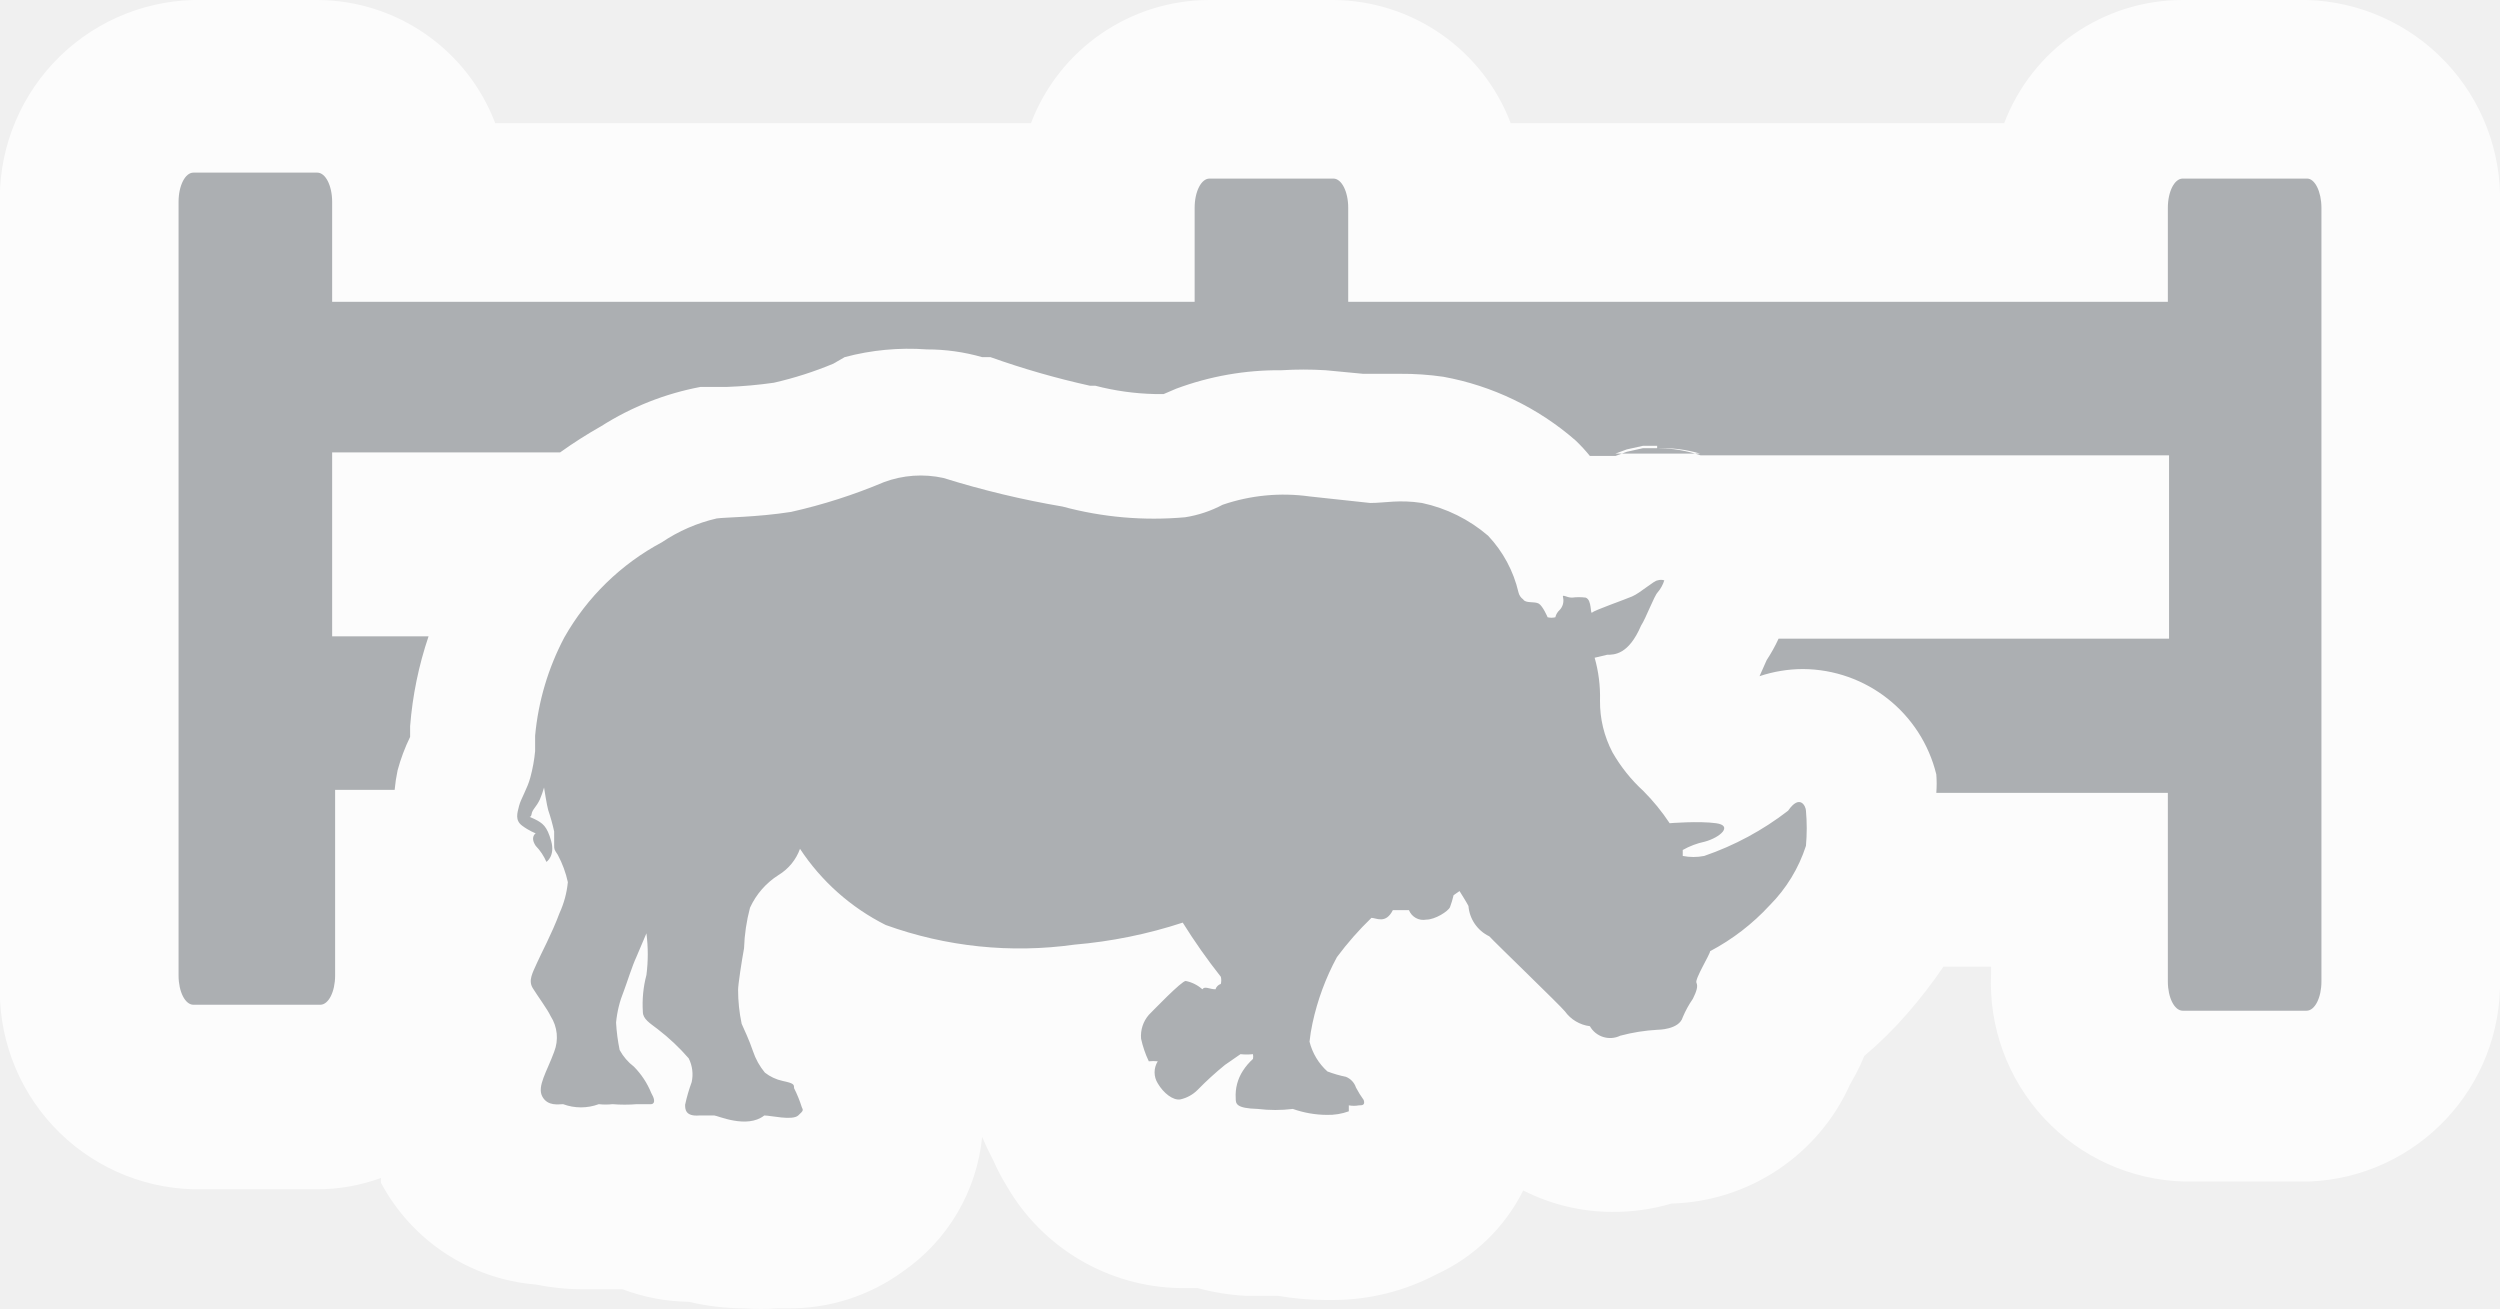
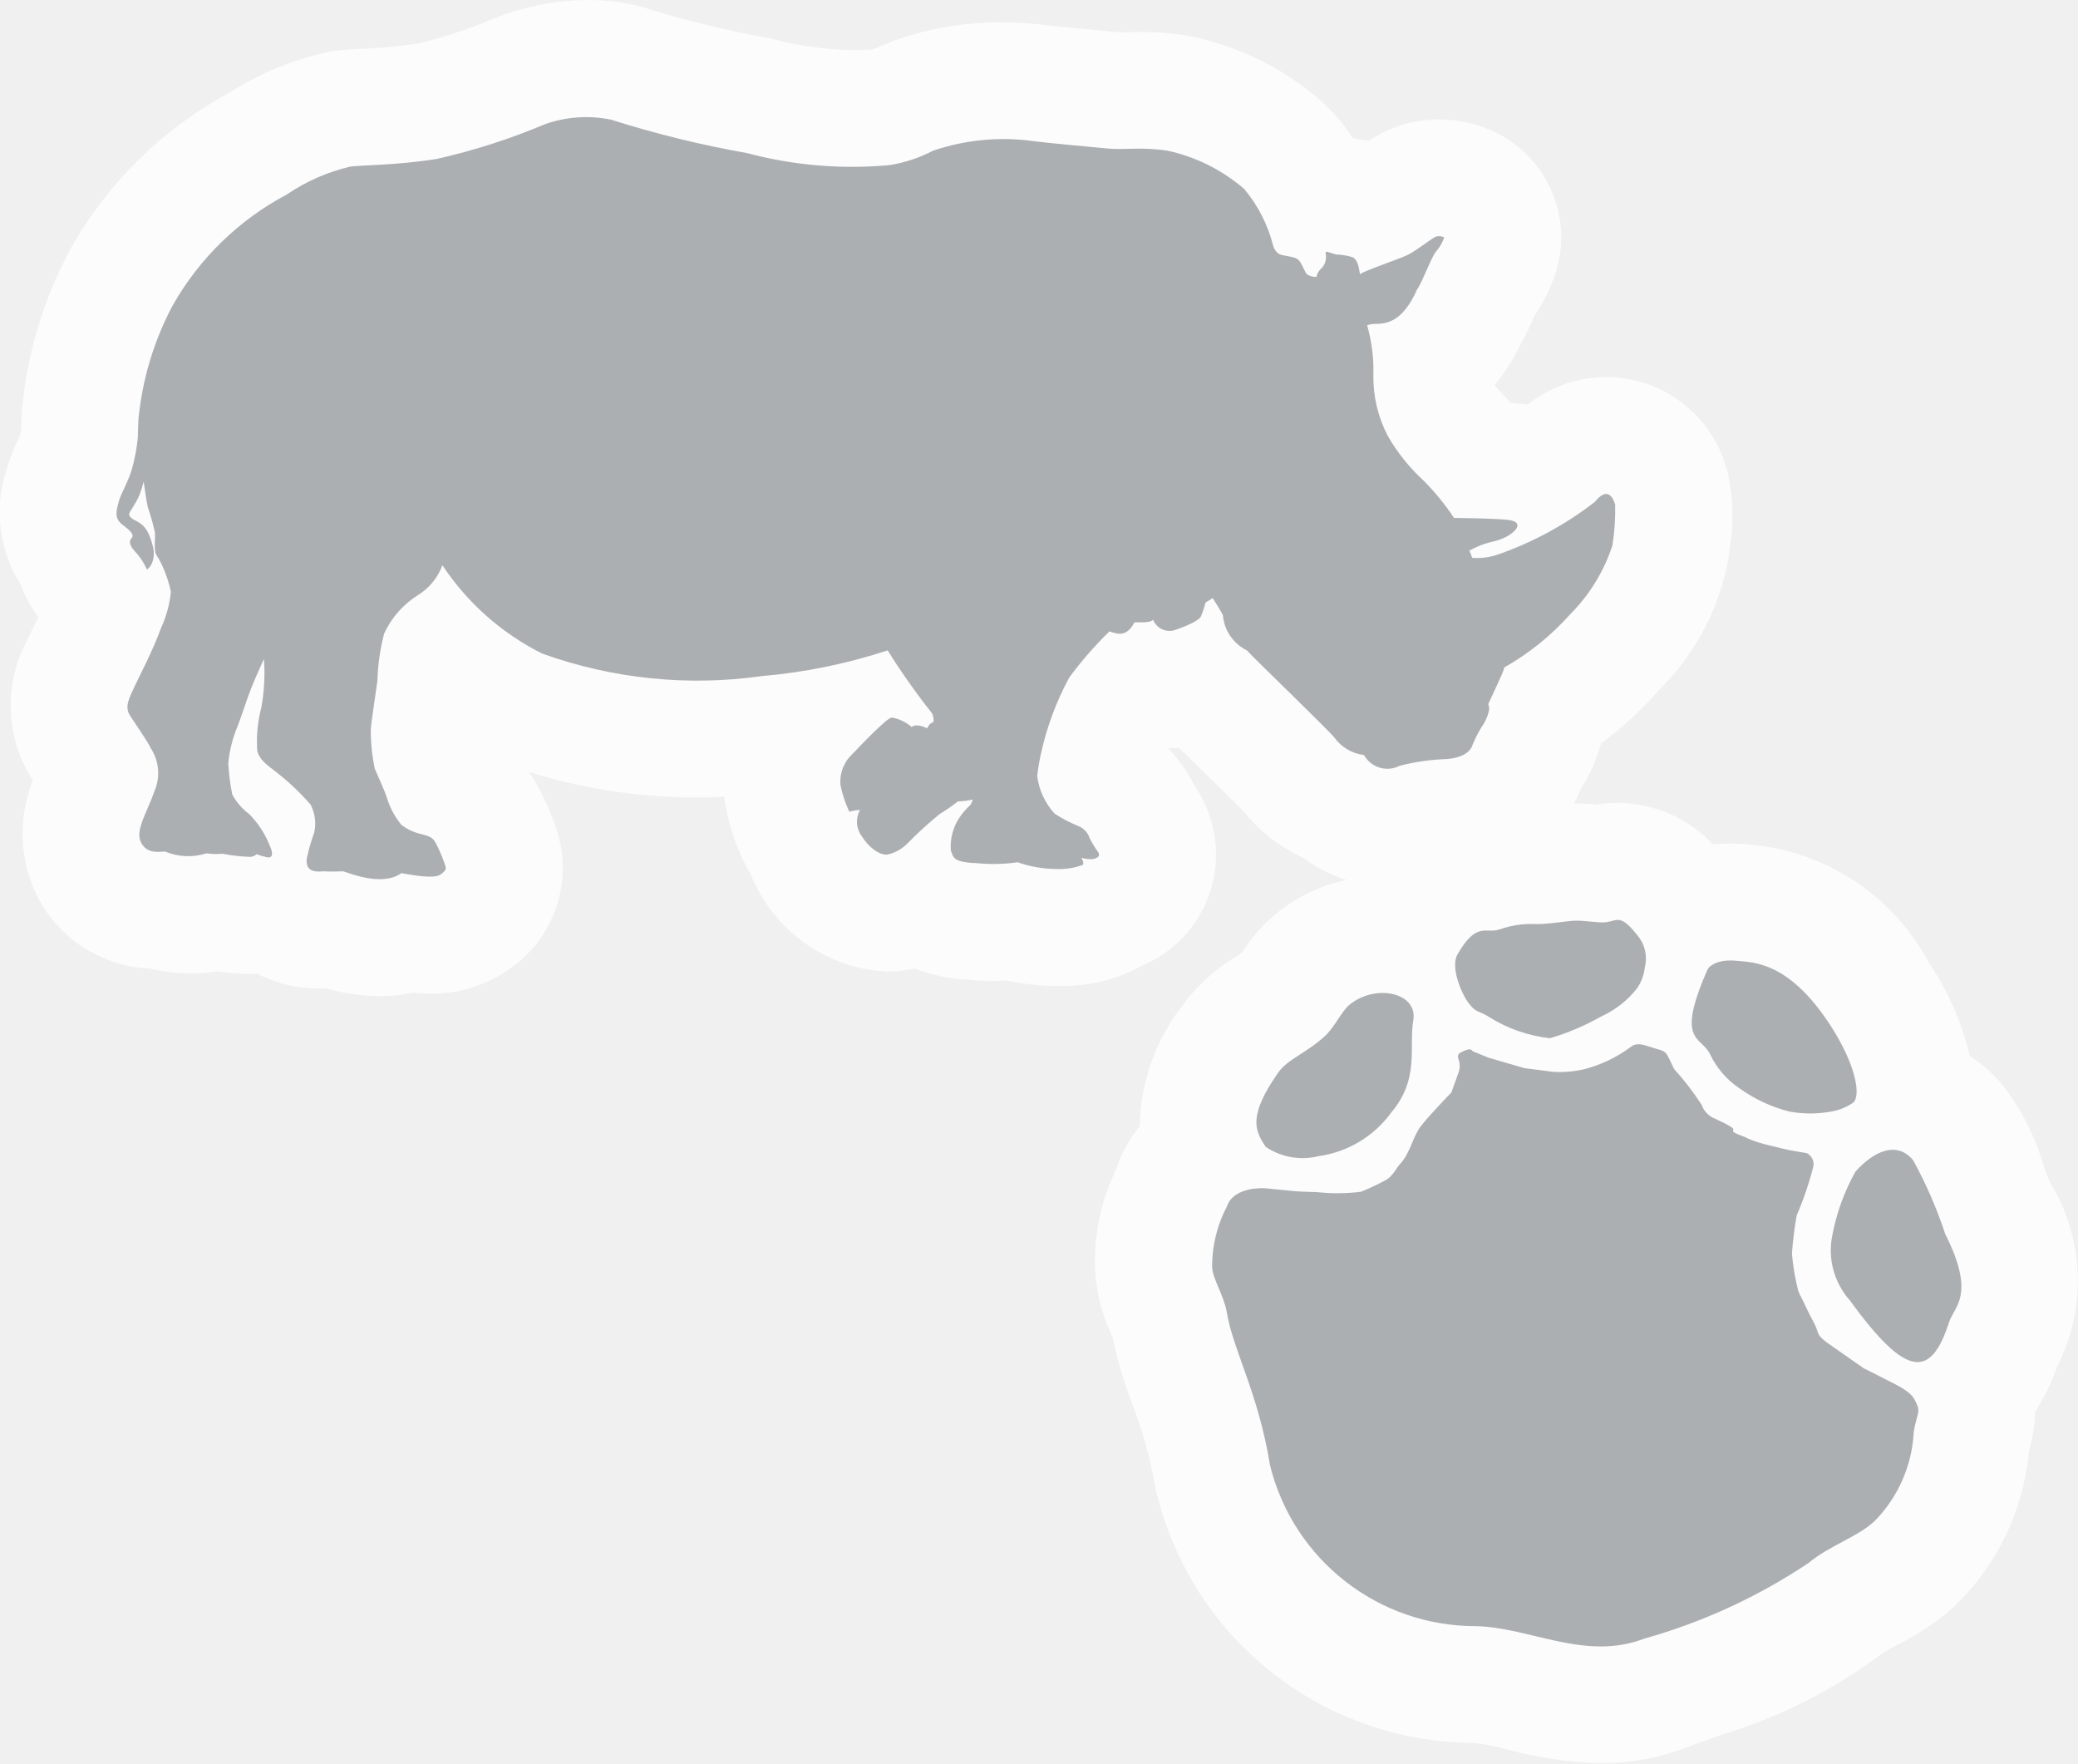
- <svg xmlns="http://www.w3.org/2000/svg" viewBox="0 0 42 21.98">
-   <defs>
-     <style>.a{opacity:0.8;}.b{fill:#fff;}.c{fill:#acafb2;}</style>
-   </defs>
-   <g class="a">
-     <path class="b" d="M12.55,20.49a2.71,2.71,0,0,1-.75-.11h-.13a1.74,1.74,0,0,1-.83-.21h-.18a4,4,0,0,1-.44,0,2.08,2.08,0,0,1-.39,0,2.52,2.52,0,0,1-.58-.07,1.73,1.73,0,0,1-1.48-1,1.88,1.88,0,0,1,0-1.6l-.07-.11a1.79,1.79,0,0,1,0-1.82l.21-.42a1.86,1.86,0,0,1-.29-.52l-.07-.12a1.46,1.46,0,0,1-.4.2v1.69a1.84,1.84,0,0,1-1.75,2H3.25a1.84,1.84,0,0,1-1.75-2v-13a1.84,1.84,0,0,1,1.75-2H5.33a1.84,1.84,0,0,1,1.75,2v.08H18.57V3.49a1.84,1.84,0,0,1,1.75-2h2.09a1.84,1.84,0,0,1,1.75,2v.08H34.92V3.49a1.84,1.84,0,0,1,1.75-2h2.09a1.84,1.84,0,0,1,1.75,2v13a1.84,1.84,0,0,1-1.75,2H36.67a1.84,1.84,0,0,1-1.75-2V14.82H32.53a1.48,1.48,0,0,1-.75-.2,4,4,0,0,1-.91,1.52,5.43,5.43,0,0,1-.86.78,2.18,2.18,0,0,1-.19.5l-.1.18a1.85,1.85,0,0,1-1.8,1.15l-.18,0a2,2,0,0,1-.67.12A1.79,1.79,0,0,1,26,18.51a2.07,2.07,0,0,1-.8-.61l-.66-.65-.36-.36-.21,0h-.18l0,0-.07.19a1.74,1.74,0,0,1,.46.59,1.73,1.73,0,0,1,.16.28,1.6,1.6,0,0,1,0,1.32,1.57,1.57,0,0,1-.78.75,2.15,2.15,0,0,1-1.12.28h0a3.84,3.84,0,0,1-.73-.08h-.21l-.41,0a2,2,0,0,1-.75-.16l-.22,0h-.18a2,2,0,0,1-1.64-1,1.86,1.86,0,0,1-.15-.31l-.1-.17a3,3,0,0,1-.26-.83,1.74,1.74,0,0,1,0-.21l-.58,0a8.16,8.16,0,0,1-2.7-.47,2.9,2.9,0,0,1-.49-.22v0L14,17a1.65,1.65,0,0,1,.64.59,3.44,3.44,0,0,1,.33.74,1.57,1.57,0,0,1-.62,1.75,1.71,1.71,0,0,1-1,.32H13A2.21,2.21,0,0,1,12.55,20.49ZM7.2,9.24a1.5,1.5,0,0,1,1.17.56,6.48,6.48,0,0,1,.47-.65H7.08v.09Zm22.1-.09a1.53,1.53,0,0,1,.06.17,1.51,1.51,0,0,1,.49-.08h5.07V9.15Z" />
-     <path class="b" d="M38.75,3c.14,0,.25.22.25.49v13c0,.27-.11.49-.25.49H36.67c-.14,0-.25-.22-.25-.49V13.32H32.53a2,2,0,0,0,0-.31,2.32,2.32,0,0,0-2.24-1.77h0a2.31,2.31,0,0,0-.73.12l.12-.27a2.68,2.68,0,0,0,.2-.36h6.56V7.65H28.57a2.24,2.24,0,0,0-.73-.12H27.6l-.27.06-.19.07h-.43a2.71,2.71,0,0,0-.24-.26,4.65,4.65,0,0,0-2.22-1.07,4.83,4.83,0,0,0-.73-.05h-.28l-.34,0-.63-.06a6,6,0,0,0-.74,0,4.93,4.93,0,0,0-1.77.31l-.21.09H19.4a4.36,4.36,0,0,1-1-.14h-.09A14,14,0,0,1,16.64,6l-.07,0-.07,0a3.37,3.37,0,0,0-.93-.13A4.16,4.16,0,0,0,14.19,6L14,6.11a6.14,6.14,0,0,1-1,.32,7.48,7.48,0,0,1-.78.07l-.45,0a4.75,4.75,0,0,0-1.67.66,7.69,7.69,0,0,0-.69.44H5.58v3.09H7.2a6.23,6.23,0,0,0-.31,1.51s0,.12,0,.18a3.16,3.16,0,0,0-.21.56,2.77,2.77,0,0,0-.05.33h-1v3.12c0,.27-.11.49-.25.49H3.25c-.14,0-.25-.22-.25-.49v-13c0-.27.11-.49.25-.49H5.33c.14,0,.25.22.25.49V5.07H20.07V3.49c0-.27.11-.49.25-.49H22.4c.14,0,.25.22.25.49V5.07H36.42V3.49c0-.27.11-.49.25-.49h2.09M27.84,7.53a2.24,2.24,0,0,1,.73.12H27.14l.19-.07.27-.06h.24M15.57,8a1.19,1.19,0,0,1,.33,0,15.25,15.25,0,0,0,2,.48,6.45,6.45,0,0,0,1.54.2c.24,0,.42,0,.52,0a2,2,0,0,0,.63-.21,2.8,2.8,0,0,1,1-.17,3.85,3.85,0,0,1,.47,0l1.05.1h.47a2.69,2.69,0,0,1,.41,0A2.51,2.51,0,0,1,25,9a2.06,2.06,0,0,1,.42.82.2.2,0,0,0,.08.12s.2,0,.26.07.1.2.15.23a.27.27,0,0,0,.13,0,.23.23,0,0,1,.07-.12.23.23,0,0,0,.06-.21s0,0,0,0l.14,0a.91.91,0,0,1,.23,0c.09,0,.1.2.11.25s.53-.21.67-.27.37-.26.43-.27h0l.08,0a.57.57,0,0,1-.11.2c-.06.06-.2.44-.28.56-.21.48-.46.49-.57.49l-.15,0a2.4,2.4,0,0,1,.09.72,1.83,1.83,0,0,0,.21.87,2.69,2.69,0,0,0,.52.65,3.5,3.5,0,0,1,.44.54s.57,0,.78,0,.06.24-.19.31a1.29,1.29,0,0,0-.37.14h0l0,.1h0a1.32,1.32,0,0,0,.32,0,4.91,4.91,0,0,0,1.41-.76c.07-.09.12-.12.17-.12s.12.11.13.15a3.31,3.31,0,0,1,0,.59,2.51,2.51,0,0,1-.61,1,3.73,3.73,0,0,1-1,.77c0,.05-.22.5-.23.53s0,.14-.06.27a1.71,1.71,0,0,0-.17.31c-.06.21-.39.21-.42.21h0a3.07,3.07,0,0,0-.63.1.49.49,0,0,1-.19,0,.43.43,0,0,1-.32-.2.61.61,0,0,1-.42-.25c-.06-.09-1.19-1.17-1.27-1.26a.62.62,0,0,1-.35-.51c0-.06-.15-.25-.15-.25l-.1.07a1.58,1.58,0,0,1-.06.2c0,.07-.26.16-.4.21h-.06a.28.28,0,0,1-.23-.16s-.12,0-.19,0h-.08c-.07.13-.14.16-.21.16a.6.6,0,0,1-.15,0,5.41,5.41,0,0,0-.58.66,4.18,4.18,0,0,0-.41,1.11,2.82,2.82,0,0,0-.05.31,1,1,0,0,0,.25.54,1.93,1.93,0,0,0,.33.18.29.29,0,0,1,.17.18,1.7,1.7,0,0,0,.13.21c0,.06,0,.08-.08.09h0l-.14,0s.05.08,0,.1a1,1,0,0,1-.37.06h0a1.76,1.76,0,0,1-.54-.1,1.73,1.73,0,0,1-.34,0h-.26c-.35,0-.33-.09-.37-.18a.76.76,0,0,1,.12-.46,1,1,0,0,1,.17-.2.23.23,0,0,0,0-.08,1,1,0,0,1-.21,0l-.26.18a5.42,5.42,0,0,0-.46.42.59.59,0,0,1-.29.16h0a.52.52,0,0,1-.36-.27.35.35,0,0,1,0-.37h0l-.14,0a1.72,1.72,0,0,1-.13-.38.54.54,0,0,1,.13-.4,4,4,0,0,1,.61-.57h0a.6.6,0,0,1,.28.14l.07,0a.37.37,0,0,1,.15,0,.14.14,0,0,1,.09-.09.25.25,0,0,0,0-.12,10.15,10.15,0,0,1-.64-.91,8,8,0,0,1-1.82.37,7.23,7.23,0,0,1-.95.06,6.64,6.64,0,0,1-2.22-.39,3.72,3.72,0,0,1-1.44-1.28.85.85,0,0,1-.36.44,1.28,1.28,0,0,0-.48.55,3.07,3.07,0,0,0-.1.68c0,.23-.09.61-.1.7a2.74,2.74,0,0,0,.06.57c0,.08.13.27.19.46a1.12,1.12,0,0,0,.2.36.73.73,0,0,0,.3.14c.15,0,.15.07.19.12a2.12,2.12,0,0,1,.13.32s0,.07-.06.14a.29.29,0,0,1-.16,0,2.56,2.56,0,0,1-.41-.05.54.54,0,0,1-.32.09,1.83,1.83,0,0,1-.53-.11h-.35c-.18,0-.18-.11-.18-.18a2.8,2.8,0,0,1,.11-.38.6.6,0,0,0-.05-.4,3.58,3.58,0,0,0-.52-.49c-.13-.1-.22-.17-.25-.29a1.93,1.93,0,0,1,.06-.62,2.73,2.73,0,0,0,0-.7l-.17.4c-.06.16-.14.41-.21.57a1.85,1.85,0,0,0-.14.53,3.18,3.18,0,0,0,.06.46.88.88,0,0,0,.24.28,1.35,1.35,0,0,1,.29.44c.07.16,0,.19,0,.19h0l-.16,0s0,0-.08,0h0a3.29,3.29,0,0,1-.37,0h-.23a.46.46,0,0,1-.22,0,1.22,1.22,0,0,1-.38-.07h-.1a.25.25,0,0,1-.24-.14c-.09-.18.08-.42.2-.75a.66.66,0,0,0-.06-.6C9.2,17,9,16.75,9,16.62s0-.27.07-.42.25-.49.38-.84a1.62,1.62,0,0,0,.14-.52,1.75,1.75,0,0,0-.17-.46c-.06-.09-.06-.08-.06-.16s0-.14,0-.23a3.32,3.32,0,0,0-.1-.36c0-.06-.06-.36-.06-.36a1.65,1.65,0,0,1-.07.2c-.06.13-.13.21-.14.25s0,.06.05.08.21.12.28.37-.06.35-.08.35h0A.91.91,0,0,0,9,14.25c-.12-.14,0-.18,0-.21s0-.08-.15-.17-.08-.21-.05-.33.14-.29.19-.48a2.62,2.62,0,0,0,.08-.44s0-.18,0-.26a4.39,4.39,0,0,1,.49-1.65,4.1,4.1,0,0,1,1.64-1.6,2.76,2.76,0,0,1,.92-.4c.13,0,.68,0,1.25-.11a9.19,9.19,0,0,0,1.56-.5A2,2,0,0,1,15.57,8M7.2,10.74h0M38.75,0H36.67a3.21,3.21,0,0,0-3,2.07H25.38A3.21,3.21,0,0,0,22.4,0H20.32a3.21,3.21,0,0,0-3,2.07h-9A3.21,3.21,0,0,0,5.33,0H3.25A3.34,3.34,0,0,0,0,3.49v13a3.34,3.34,0,0,0,3.25,3.49H5.33a3.12,3.12,0,0,0,1.07-.19l0,.08A3.25,3.25,0,0,0,9,21.58a4,4,0,0,0,.79.08l.38,0,.29,0a3.26,3.26,0,0,0,1.11.21,4.1,4.1,0,0,0,.94.11,3.72,3.72,0,0,0,.55,0h.17a3.22,3.22,0,0,0,1.94-.62A3.12,3.12,0,0,0,16.5,19.1h0l.08.18.11.22a3.4,3.4,0,0,0,.22.42,3.43,3.43,0,0,0,2.92,1.72h.29a3.91,3.91,0,0,0,.81.13l.46,0h.08a4.88,4.88,0,0,0,.8.07h.13a3.74,3.74,0,0,0,1.73-.43A3.05,3.05,0,0,0,25.59,20a3.32,3.32,0,0,0,1.49.36,3.42,3.42,0,0,0,1-.14,3.39,3.39,0,0,0,3-2l.1-.18q.08-.15.14-.3a6.51,6.51,0,0,0,.72-.71,8.11,8.11,0,0,0,.61-.79h.8v.12a3.34,3.34,0,0,0,3.25,3.49h2.09A3.34,3.34,0,0,0,42,16.44v-13A3.34,3.34,0,0,0,38.75,0Z" />
+ <svg xmlns="http://www.w3.org/2000/svg" width="35.567" height="30.177" viewBox="0 0 35.567 30.177">
+   <g id="Layer_2" data-name="Layer 2">
+     <g id="Layer_1-2" data-name="Layer 1">
+       <g opacity="0.8">
+         <path d="M27.399,29.177a5.695,5.695,0,0,1-1.356-.205,4.168,4.168,0,0,0-.804-.143A4.588,4.588,0,0,1,20.75,25.239a8.4,8.4,0,0,0-.432-1.559,6.242,6.242,0,0,1-.307-1.054,1.767,1.767,0,0,0-.074-.192,2.091,2.091,0,0,1-.188-.657,2.556,2.556,0,0,1,.243-1.299c.021-.049.041-.096.058-.144a1.365,1.365,0,0,1,.519-.698,2.125,2.125,0,0,1,.487-1.85,2.196,2.196,0,0,1,.666-.59,1.838,1.838,0,0,0,.274-.197c.02-.024.048-.071.076-.115a2.055,2.055,0,0,1,.371-.444,1.9,1.9,0,0,1,1.222-.446,1.853,1.853,0,0,1,.324.029,1.312,1.312,0,0,1,.091-.191,1.552,1.552,0,0,1,1.359-.906h.013a2.79,2.79,0,0,1,.774-.117c.019,0,.055.002.091.004a2.935,2.935,0,0,0,.294-.029,3.439,3.439,0,0,1,.36-.029c.119.001.165.005.265.014l.148.012a1.345,1.345,0,0,1,.304-.037,1.452,1.452,0,0,1,1.129.654,1.799,1.799,0,0,1,.124.181,1.67,1.67,0,0,1,.678-.139c.065,0,.132.004.204.011A2.901,2.901,0,0,1,32.172,17.01a3.176,3.176,0,0,1,.608,1.72,1.465,1.465,0,0,1,.74.496,3.131,3.131,0,0,1,.508,1.031,3.062,3.062,0,0,0,.157.41,2.192,2.192,0,0,1,.119,2.297,2.454,2.454,0,0,1-.497.914,1.355,1.355,0,0,1-.037.667.883.883,0,0,0-.027.113,3.25,3.25,0,0,1-.997,2.125,3.503,3.503,0,0,1-.743.487,2.603,2.603,0,0,0-.416.253,7.955,7.955,0,0,1-2.481,1.233c-.202.072-.405.144-.606.221A3.015,3.015,0,0,1,27.399,29.177ZM6.497,16.047a2.594,2.594,0,0,1-.772-.132l-.263.001a1.218,1.218,0,0,1-.766-.248.885.885,0,0,1-.102.006,1.249,1.249,0,0,1-.16-.012l-.027-.005a1.52,1.52,0,0,1-.154.01,4.438,4.438,0,0,1-.493-.053c-.026.001-.096.002-.102.002a1.67,1.67,0,0,1-.382.042,2.333,2.333,0,0,1-.577-.079,1.293,1.293,0,0,1-1.176-.707,1.614,1.614,0,0,1,.082-1.431c.029-.068.061-.142.091-.221l-.02.01c-.033-.062-.112-.175-.179-.274l-.114-.172a1.385,1.385,0,0,1-.012-1.403l.129-.27c.085-.173.204-.413.301-.666a1.012,1.012,0,0,1-.201-.293c-.015-.021-.036-.047-.06-.076a1.33,1.33,0,0,1-.279-.525A1.28,1.28,0,0,1,1.06,8.355a2.535,2.535,0,0,1,.16-.423,1.08,1.08,0,0,0,.077-.184A2.026,2.026,0,0,0,1.363,7.41l.007-.277a6.158,6.158,0,0,1,.715-2.394A5.878,5.878,0,0,1,4.413,2.459,4.155,4.155,0,0,1,5.844,1.863c.07-.011.198-.02.371-.028a10.127,10.127,0,0,0,1.101-.102,8.782,8.782,0,0,0,1.478-.474L8.98,1.188A3.359,3.359,0,0,1,10.074,1a2.417,2.417,0,0,1,.664.087,18.555,18.555,0,0,0,2.243.552,6.931,6.931,0,0,0,1.632.219c.211,0,.368-.013.474-.021a.555.555,0,0,0,.247-.072c.084-.037.176-.077.284-.118a4.272,4.272,0,0,1,1.525-.262,5.505,5.505,0,0,1,.683.043c.194.023.525.054.811.081l.416.039a1.016,1.016,0,0,0,.106.005l.343-.006a4.239,4.239,0,0,1,.633.046,3.95,3.95,0,0,1,1.823.894,2.475,2.475,0,0,1,.579.841.955.955,0,0,1,.175-.017,1.46,1.46,0,0,1,.388.071l.021-.001a1.188,1.188,0,0,1,.432.107l.022.01c.034-.013.064-.024.086-.034.035-.021.096-.066.15-.105a1.488,1.488,0,0,1,.556-.285,1.396,1.396,0,0,1,.263-.029,1.226,1.226,0,0,1,.543.128A1,1,0,0,1,25.67,4.377a1.711,1.711,0,0,1-.273.516c-.019.039-.039.086-.06.134-.061.139-.129.278-.189.385a2.079,2.079,0,0,1-.644.833c.002.051.004.103.005.158a1.19,1.19,0,0,0,.126.584,1.133,1.133,0,0,0,.252.331c.065.068.14.145.228.244.098.1.193.205.285.315.2.006.41.016.53.029a1.308,1.308,0,0,1,.451.132,1.345,1.345,0,0,0,.184-.124,1.151,1.151,0,0,1,2.046.455,2.505,2.505,0,0,1,.001.922l-.015.142a3.406,3.406,0,0,1-.958,1.73,5.757,5.757,0,0,1-1.089.948c-.021.044-.042.091-.065.141a1.712,1.712,0,0,1-.188.578c-.051.096-.09.157-.128.216a1.455,1.455,0,0,1-1.456.947,3.963,3.963,0,0,0-.424.053.63.63,0,0,0,.15-.062,1.689,1.689,0,0,1-.709.176,1.35,1.35,0,0,1-.914-.35,1.673,1.673,0,0,1-.786-.604c-.052-.05-1.178-1.152-1.303-1.277a1.792,1.792,0,0,1-.269-.209c-.027.009-.056.019-.085.027a1.52,1.52,0,0,1-.362.055,1.236,1.236,0,0,1-.36-.054,1.205,1.205,0,0,1-.249.076c-.101.119-.215.259-.301.372a5.157,5.157,0,0,0-.301.894l-.019.095c.024.012.046.021.061.028a1.341,1.341,0,0,1,.717.709,1.364,1.364,0,0,1,.165.277,1.132,1.132,0,0,1-.021.894,1.076,1.076,0,0,1-.604.533,1.72,1.72,0,0,1-.977.245h-.007a3.588,3.588,0,0,1-.787-.096c-.093.007-.195.01-.308.01a4.027,4.027,0,0,1-.41-.02,1.483,1.483,0,0,1-.866-.273,1.407,1.407,0,0,1-.433.127,1.357,1.357,0,0,1-.141.008,1.561,1.561,0,0,1-1.285-.81,1.491,1.491,0,0,1-.148-.324.899.899,0,0,1-.107-.177,2.826,2.826,0,0,1-.238-.752,1.679,1.679,0,0,1,.24-1.06c-.289.04-.488.06-.495.061a9.42,9.42,0,0,1-1.227.081A8.804,8.804,0,0,1,8.96,12.132a3.93,3.93,0,0,1-1.426-.958.659.659,0,0,0-.041.066c-.002.031-.003.115-.009.199-.008.118-.018.236-.033.348l-.034.239c-.031.212-.065.446-.073.532.002.037.013.185.028.288.08.181.147.338.199.489a1.25,1.25,0,0,1,.723.539,3.293,3.293,0,0,1,.285.649A1.085,1.085,0,0,1,8.14,15.769a1.266,1.266,0,0,1-.782.234A3.027,3.027,0,0,1,7,15.976,1.768,1.768,0,0,1,6.497,16.047Z" fill="#fff" />
+         <path d="M10.074,2a1.419,1.419,0,0,1,.388.049,18.08,18.08,0,0,0,2.325.571,7.65,7.65,0,0,0,1.825.238c.289,0,.493-.021.613-.03a2.424,2.424,0,0,0,.747-.247,3.318,3.318,0,0,1,1.172-.197,4.565,4.565,0,0,1,.558.035c.313.039.953.093,1.25.124a1.978,1.978,0,0,0,.205.009c.109,0,.221-.005.348-.005a3.19,3.19,0,0,1,.484.035,2.975,2.975,0,0,1,1.311.656,2.453,2.453,0,0,1,.495.972.235.235,0,0,0,.099.139c.046.031.236.039.312.085s.122.231.175.27a.315.315,0,0,0,.152.039.274.274,0,0,1,.084-.146.27.27,0,0,0,.076-.247c-.005-.028.002-.038.019-.038.03,0,.091.03.164.045a1.074,1.074,0,0,1,.274.046c.106.046.114.231.13.293.053-.054.633-.247.8-.324s.442-.309.511-.324a.183.183,0,0,1,.04-.004.222.222,0,0,1,.09.02.677.677,0,0,1-.13.232c-.076.07-.236.525-.336.664-.251.571-.541.579-.678.586a.482.482,0,0,0-.175.023,2.841,2.841,0,0,1,.107.856,2.176,2.176,0,0,0,.244,1.034,3.192,3.192,0,0,0,.617.772,4.145,4.145,0,0,1,.519.637s.679.005.928.034c.335.039.076.285-.229.363a1.532,1.532,0,0,0-.437.164l.004.007s.046.108.046.116c0,.003.017.005.048.005a1.564,1.564,0,0,0,.379-.059,5.822,5.822,0,0,0,1.669-.903c.082-.101.146-.137.196-.137.095,0,.139.128.154.183a3.906,3.906,0,0,1-.046.695,2.972,2.972,0,0,1-.724,1.181,4.426,4.426,0,0,1-1.128.91c0,.062-.267.594-.274.633.038.061.007.17-.069.317a2.031,2.031,0,0,0-.198.37c-.073.246-.469.25-.497.25H24.71a3.638,3.638,0,0,0-.752.113.583.583,0,0,1-.228.053.511.511,0,0,1-.382-.238.726.726,0,0,1-.503-.293c-.076-.108-1.41-1.389-1.501-1.497a.74.74,0,0,1-.412-.602c-.03-.07-.175-.294-.175-.294l-.122.077a1.899,1.899,0,0,1-.076.232c-.038.085-.305.193-.48.247a.232.232,0,0,1-.068.01.33.33,0,0,1-.275-.196c-.03.041-.139.045-.224.045h-.048a.407.407,0,0,0-.048.002c-.078.154-.168.194-.249.194a.716.716,0,0,1-.178-.039,6.407,6.407,0,0,0-.686.787,4.953,4.953,0,0,0-.487,1.319,3.283,3.283,0,0,0-.061.37,1.177,1.177,0,0,0,.297.641,2.281,2.281,0,0,0,.396.208.339.339,0,0,1,.206.216,2.035,2.035,0,0,0,.153.247c.03.07-.038.093-.099.108a.151.151,0,0,1-.036.004.754.754,0,0,1-.162-.027s.061.092.023.123a1.162,1.162,0,0,1-.442.07l-.03,0a2.085,2.085,0,0,1-.64-.117,2.059,2.059,0,0,1-.399.029,3.001,3.001,0,0,1-.302-.014c-.419-.015-.396-.108-.442-.216a.903.903,0,0,1,.138-.548,1.227,1.227,0,0,1,.198-.232.269.269,0,0,0,.038-.092,1.239,1.239,0,0,1-.252.031,3.181,3.181,0,0,1-.312.216,6.405,6.405,0,0,0-.549.501.695.695,0,0,1-.343.193l-.021.001a.61.61,0,0,1-.428-.325.413.413,0,0,1-.023-.44l-.013-.001a1.022,1.022,0,0,0-.17.032,2.045,2.045,0,0,1-.153-.455A.646.646,0,0,1,14.54,12.96a4.753,4.753,0,0,1,.728-.679l.003,0a.706.706,0,0,1,.335.162.128.128,0,0,1,.086-.028.445.445,0,0,1,.181.051.164.164,0,0,1,.107-.108.302.302,0,0,0-.023-.146,11.934,11.934,0,0,1-.762-1.08,9.527,9.527,0,0,1-2.157.44,8.582,8.582,0,0,1-1.123.076,7.872,7.872,0,0,1-2.634-.462A4.415,4.415,0,0,1,7.574,9.673a1.009,1.009,0,0,1-.426.517,1.524,1.524,0,0,0-.572.656,3.627,3.627,0,0,0-.114.803c-.038.27-.107.726-.114.833a3.28,3.28,0,0,0,.068.671c.038.1.153.324.221.54a1.326,1.326,0,0,0,.236.425.872.872,0,0,0,.358.162c.175.046.183.077.229.147a2.537,2.537,0,0,1,.16.378c.015.054.038.077-.076.162a.339.339,0,0,1-.185.037,3.025,3.025,0,0,1-.485-.06.641.641,0,0,1-.374.104,2.173,2.173,0,0,1-.624-.135s-.102.003-.203.003c-.051,0-.102-.001-.14-.003a.679.679,0,0,1-.07.004c-.218,0-.212-.135-.212-.212a3.321,3.321,0,0,1,.129-.455.707.707,0,0,0-.061-.478,4.228,4.228,0,0,0-.617-.579c-.153-.116-.259-.201-.298-.339a2.29,2.29,0,0,1,.069-.741,3.244,3.244,0,0,0,.045-.834s-.129.285-.206.471-.168.486-.244.679a2.183,2.183,0,0,0-.16.633,3.75,3.75,0,0,0,.068.54,1.05,1.05,0,0,0,.29.332,1.604,1.604,0,0,1,.343.517c.089.187.036.225-.014.225l-.017-.001a1.698,1.698,0,0,1-.19-.054s-.008.03-.099.046a.22.22,0,0,1-.036.002,3.915,3.915,0,0,1-.445-.057s-.061.005-.13.005a.652.652,0,0,1-.144-.013.546.546,0,0,1-.258.055,1.444,1.444,0,0,1-.45-.087c-.029,0-.074.006-.124.006a.294.294,0,0,1-.287-.16c-.107-.208.099-.502.236-.895a.778.778,0,0,0-.069-.718c-.061-.131-.259-.409-.358-.563s0-.317.084-.502.297-.579.45-.995a1.931,1.931,0,0,0,.168-.618A2.094,2.094,0,0,0,2.727,9.58c-.069-.108-.069-.1-.076-.193s.008-.17,0-.278a3.898,3.898,0,0,0-.122-.432c-.018-.072-.067-.433-.067-.433a1.948,1.948,0,0,1-.077.24c-.069.154-.152.255-.168.301s.023.07.061.1c.168.085.252.139.336.44.078.279-.074.419-.096.419l-.003-.003A1.084,1.084,0,0,0,2.3,9.426c-.145-.17-.038-.208-.03-.247s-.03-.093-.175-.201-.099-.247-.061-.394.168-.347.229-.571a3.125,3.125,0,0,0,.097-.521s.005-.209.01-.312a5.213,5.213,0,0,1,.587-1.952A4.862,4.862,0,0,1,4.906,3.33a3.278,3.278,0,0,1,1.09-.479c.152-.023.808-.023,1.479-.131a10.87,10.87,0,0,0,1.852-.594A2.352,2.352,0,0,1,10.074,2M27.69,15.742c.082,0,.169.052.341.272a.613.613,0,0,1,.121.544.763.763,0,0,1-.141.368,1.67,1.67,0,0,1-.616.476,4.156,4.156,0,0,1-.864.366h-.003a2.453,2.453,0,0,1-1.039-.362c-.167-.108-.22-.066-.344-.228-.141-.183-.321-.632-.199-.843.218-.377.356-.408.494-.408.028,0,.055.001.084.001a.434.434,0,0,0,.14-.019,1.843,1.843,0,0,1,.565-.098.765.765,0,0,1,.081.003c.252-.003.533-.059.663-.059h0c.131.001.127.009.417.029l.037.001c.121,0,.19-.043.264-.043m1.932.697q.049,0,.103.005c.294.029.898.015,1.608,1.111.446.688.522,1.219.381,1.321a.976.976,0,0,1-.438.159,1.895,1.895,0,0,1-.291.022,1.844,1.844,0,0,1-.364-.034,2.548,2.548,0,0,1-.851-.398,1.449,1.449,0,0,1-.499-.578c-.147-.322-.601-.186-.049-1.443.035-.08.169-.164.4-.164m-5.956.556c.314,0,.576.174.524.469-.079.451.113.998-.373,1.572a1.853,1.853,0,0,1-1.245.752,1.919,1.919,0,0,1-.272.02.885.885,0,0,1-.637-.178c-.188-.281-.304-.527.214-1.27.16-.229.492-.342.797-.622.167-.153.289-.425.415-.532a.904.904,0,0,1,.576-.21m4.38.878a1.08,1.08,0,0,1,.276.069c.151.044.183.04.244.167.03.062.06.124.09.187a4.636,4.636,0,0,1,.473.617.392.392,0,0,0,.233.237c.492.224.221.172.33.237.076.046.148.053.224.099a2.087,2.087,0,0,0,.363.116c.143.035.208.051.236.057l.008.002c.095.026.405.075.405.075a.212.212,0,0,1,.111.235,5.667,5.667,0,0,1-.284.831,6.105,6.105,0,0,0-.081.654,3.87,3.87,0,0,0,.11.645h0c.007,0,.027.076.035.076h0c.07.136.137.293.21.423.129.229.034.215.236.373.001,0,.617.431.64.447l.001,0-.001,0v0c.002,0,.047.02.544.274.309.158.32.257.359.334.07.141-.006.197-.05.474a2.342,2.342,0,0,1-.679,1.539c-.307.277-.75.403-1.125.71a9.854,9.854,0,0,1-2.809,1.293,2.053,2.053,0,0,1-.744.133c-.735,0-1.437-.331-2.135-.347a3.623,3.623,0,0,1-3.525-2.751c-.201-1.242-.632-1.969-.74-2.617-.048-.289-.234-.558-.251-.765A2.19,2.19,0,0,1,21,20.648c.095-.287.468-.314.598-.314.028,0,.045.001.045.001l.486.048c.136.013.278.013.414.019.141.006.3.019.453.019a1.486,1.486,0,0,0,.3-.026,4.115,4.115,0,0,0,.429-.203c.113-.063.179-.207.236-.268.175-.185.222-.47.354-.646.135-.178.528-.584.528-.584l.119-.333c.093-.261-.15-.293.141-.394a.146.146,0,0,1,.048-.009.053.053,0,0,1,.054.031l.274.112.612.178.486.063s.044.004.116.004a1.842,1.842,0,0,0,.446-.054,2.318,2.318,0,0,0,.776-.376.199.199,0,0,1,.132-.045m2.461,1.784.024.006-.017-.004-.008-.002m1.888.021a.441.441,0,0,1,.35.181,7.428,7.428,0,0,1,.549,1.263c.53,1.044.151,1.24.065,1.507-.143.444-.307.684-.538.684-.272,0-.634-.332-1.158-1.055a1.284,1.284,0,0,1-.299-1.125,3.593,3.593,0,0,1,.393-1.079.95.95,0,0,1,.639-.375M10.074,0A4.332,4.332,0,0,0,8.636.248l-.21.081A8.414,8.414,0,0,1,7.157.745,9.359,9.359,0,0,1,6.17.835C5.944.846,5.777.862,5.695.874A5.132,5.132,0,0,0,3.919,1.59,6.861,6.861,0,0,0,1.238,4.203l-.026.045A7.17,7.17,0,0,0,.371,7.083c-.003.072-.007.188-.009.27-.004.025-.011.059-.019.094L.314,7.51a3.225,3.225,0,0,0-.215.569,2.301,2.301,0,0,0,.257,1.927,2.314,2.314,0,0,0,.299.56l-.049.1c-.049.099-.09.183-.119.248a2.363,2.363,0,0,0,.054,2.409l.022.034a2.413,2.413,0,0,0,.072,1.975,2.267,2.267,0,0,0,1.923,1.243,3.213,3.213,0,0,0,.718.084,2.72,2.72,0,0,0,.447-.036,3.859,3.859,0,0,0,.531.045c.04,0,.085-.002.131-.004l.023.002a2.284,2.284,0,0,0,1.054.251c.031,0,.063-.001.096-.002l.023,0a3.391,3.391,0,0,0,.917.132,2.81,2.81,0,0,0,.567-.057c.096.008.194.013.293.013a2.258,2.258,0,0,0,1.376-.43,2.093,2.093,0,0,0,.798-2.355l0,.002a4.115,4.115,0,0,0-.402-.894q-.038-.059-.078-.114a9.666,9.666,0,0,0,2.863.435q.239,0,.482-.012l.007.06a3.761,3.761,0,0,0,.325,1.046,1.964,1.964,0,0,0,.117.216,2.663,2.663,0,0,0,2.328,1.671,2.406,2.406,0,0,0,.246-.014,2.346,2.346,0,0,0,.234-.039,2.888,2.888,0,0,0,.924.194c.134.012.29.018.443.018.08,0,.154-.002.223-.004a4.274,4.274,0,0,0,.816.092c.022,0,.075-.001.097-.002a2.817,2.817,0,0,0,1.408-.355,2.058,2.058,0,0,0,1.073-2.724,2.288,2.288,0,0,0-.21-.377,2.322,2.322,0,0,0-.44-.615h.023q.084,0,.168-.006c.092.09.209.206.364.357.293.287.622.607.764.755a2.688,2.688,0,0,0,.999.771,2.358,2.358,0,0,0,.743.38,2.782,2.782,0,0,0-1.796,1.25c-.025.016-.051.032-.074.047a3.134,3.134,0,0,0-.944.858,3.474,3.474,0,0,0-.729,2.061,2.355,2.355,0,0,0-.407.747l-.028.064a3.555,3.555,0,0,0-.319,1.772,3.005,3.005,0,0,0,.263.963l.025.058a7.482,7.482,0,0,0,.335,1.134,7.446,7.446,0,0,1,.387,1.384,5.6,5.6,0,0,0,5.452,4.43,3.882,3.882,0,0,1,.595.116,6.634,6.634,0,0,0,1.588.232,4.068,4.068,0,0,0,1.459-.265c.194-.074.391-.144.586-.214a8.837,8.837,0,0,0,2.778-1.401,2.795,2.795,0,0,1,.252-.144,4.477,4.477,0,0,0,.943-.627,4.214,4.214,0,0,0,1.313-2.689,2.604,2.604,0,0,0,.104-.67,3.729,3.729,0,0,0,.38-.782,3.227,3.227,0,0,0-.136-3.169c-.023-.045-.068-.18-.102-.278a4.072,4.072,0,0,0-.679-1.342,2.536,2.536,0,0,0-.581-.524,4.822,4.822,0,0,0-.705-1.604,3.842,3.842,0,0,0-3.061-2.012c-.136-.013-.235-.018-.329-.018a2.859,2.859,0,0,0-.299.015,2.269,2.269,0,0,0-1.633-.712h0a2.24,2.24,0,0,0-.363.03,3.232,3.232,0,0,0-.343-.018h0l-.04,0a2.267,2.267,0,0,0,.111-.237c.041-.066.082-.135.126-.22a2.925,2.925,0,0,0,.225-.568,6.54,6.54,0,0,0,.992-.916,4.214,4.214,0,0,0,1.194-2.28l.014-.132a3.311,3.311,0,0,0-.027-1.283,2.14,2.14,0,0,0-3.427-1.19c-.035-.005-.069-.01-.104-.014-.054-.006-.117-.012-.183-.016L25.83,6.862c-.084-.093-.155-.168-.219-.234l-.033-.034a3.36,3.36,0,0,0,.443-.69,5.069,5.069,0,0,0,.231-.475l.012-.028a2.716,2.716,0,0,0,.355-.71,2,2,0,0,0-1.001-2.416,2.21,2.21,0,0,0-.987-.232,2.372,2.372,0,0,0-.479.053,2.195,2.195,0,0,0-.724.313c-.061-.011-.117-.019-.166-.024-.035-.009-.073-.019-.115-.028a3,3,0,0,0-.527-.622A4.893,4.893,0,0,0,20.283.603a5.145,5.145,0,0,0-.779-.057c-.082,0-.16.002-.234.004l-.114.002L18.706.51c-.27-.025-.575-.053-.759-.076a6.593,6.593,0,0,0-.802-.05A5.266,5.266,0,0,0,15.258.713c-.118.045-.222.09-.317.132-.083.007-.192.013-.328.013a5.75,5.75,0,0,1-1.35-.181C13.234.67,13.206.664,13.178.658a19.089,19.089,0,0,1-2.033-.49q-.063-.023-.127-.041A3.404,3.404,0,0,0,10.074,0Z" fill="#fff" />
+       </g>
+       <path d="M25.663,15.907c-.238.078-.386-.146-.717.427-.122.211.058.661.199.844.124.162.177.119.344.228a2.453,2.453,0,0,0,1.039.362,4.079,4.079,0,0,0,.867-.366,1.671,1.671,0,0,0,.616-.476.761.761,0,0,0,.141-.367.613.613,0,0,0-.12-.544c-.343-.438-.352-.21-.642-.23s-.286-.029-.417-.029-.411.056-.663.059A1.648,1.648,0,0,0,25.663,15.907Z" fill="#acafb2" />
+       <path d="M29.271,18.046a1.449,1.449,0,0,0,.499.578,2.546,2.546,0,0,0,.851.398,1.941,1.941,0,0,0,.655.012.975.975,0,0,0,.438-.159c.141-.102.064-.633-.381-1.321-.71-1.096-1.314-1.082-1.608-1.111s-.463.067-.503.159C28.67,17.86,29.123,17.724,29.271,18.046Z" fill="#acafb2" />
+       <path d="M21.877,18.357c.16-.229.492-.342.797-.622.167-.153.288-.424.415-.532.449-.378,1.184-.216,1.101.259-.079.451.113.998-.373,1.572a1.853,1.853,0,0,1-1.245.752,1.133,1.133,0,0,1-.909-.159C21.476,19.346,21.359,19.101,21.877,18.357Z" fill="#acafb2" />
+       <path d="M31.663,22.256a1.284,1.284,0,0,1-.299-1.125,3.586,3.586,0,0,1,.393-1.079c.317-.356.714-.531.989-.194a7.433,7.433,0,0,1,.549,1.263c.529,1.044.151,1.24.065,1.507C33.049,23.594,32.632,23.593,31.663,22.256Z" fill="#acafb2" />
+       <path d="M2.529,8.677a3.925,3.925,0,0,1,.122.432c.008.108-.008.185,0,.278s.008.085.076.193a2.092,2.092,0,0,1,.198.548,1.929,1.929,0,0,1-.168.618c-.152.416-.366.81-.45.995s-.183.347-.084.502.297.432.358.563a.777.777,0,0,1,.069.718c-.137.394-.343.687-.236.895s.328.154.411.154a1.021,1.021,0,0,0,.709.031,1.143,1.143,0,0,0,.274.007,2.981,2.981,0,0,0,.48.054c.091-.016.099-.046.099-.046a1.706,1.706,0,0,0,.19.054c.054.008.13-.015.031-.224a1.6,1.6,0,0,0-.343-.517,1.048,1.048,0,0,1-.289-.332,3.734,3.734,0,0,1-.069-.54,2.196,2.196,0,0,1,.16-.632c.076-.193.168-.494.244-.679s.206-.471.206-.471a3.25,3.25,0,0,1-.045.834,2.288,2.288,0,0,0-.069.741c.038.139.145.224.297.339a4.234,4.234,0,0,1,.617.579.707.707,0,0,1,.061.478,3.32,3.32,0,0,0-.13.455c0,.085-.008.239.282.208.114.008.343,0,.343,0,.061.008.648.278.998.031.13.023.556.108.671.023s.091-.108.076-.162a2.538,2.538,0,0,0-.16-.378c-.046-.069-.053-.1-.229-.147a.872.872,0,0,1-.358-.162,1.329,1.329,0,0,1-.236-.424c-.068-.216-.183-.44-.221-.54a3.264,3.264,0,0,1-.068-.671c.007-.108.076-.563.114-.833a3.63,3.63,0,0,1,.114-.803,1.523,1.523,0,0,1,.572-.656,1.008,1.008,0,0,0,.426-.517,4.414,4.414,0,0,0,1.707,1.512,7.846,7.846,0,0,0,3.757.386,9.529,9.529,0,0,0,2.157-.44,11.966,11.966,0,0,0,.762,1.08.3.3,0,0,1,.023.146.163.163,0,0,0-.107.108c-.114-.054-.213-.069-.267-.023a.708.708,0,0,0-.335-.162c-.084-.015-.64.587-.732.679a.646.646,0,0,0-.152.478,2.048,2.048,0,0,0,.152.455.802.802,0,0,1,.183-.031.413.413,0,0,0,.023.44c.122.201.312.34.449.324a.695.695,0,0,0,.343-.193,6.424,6.424,0,0,1,.549-.501,3.196,3.196,0,0,0,.312-.216,1.238,1.238,0,0,0,.251-.031.271.271,0,0,1-.038.092,1.224,1.224,0,0,0-.198.232.903.903,0,0,0-.137.548c.046.108.023.201.442.216a2.881,2.881,0,0,0,.701-.015,2.067,2.067,0,0,0,.671.116,1.161,1.161,0,0,0,.442-.07c.038-.031-.023-.123-.023-.123a.568.568,0,0,0,.198.023c.061-.015.13-.039.099-.108a2.026,2.026,0,0,1-.152-.247.34.34,0,0,0-.206-.216,2.283,2.283,0,0,1-.396-.208,1.178,1.178,0,0,1-.297-.641,3.315,3.315,0,0,1,.061-.37,4.956,4.956,0,0,1,.488-1.319,6.396,6.396,0,0,1,.686-.787c.099.023.282.131.427-.154.053-.007.274.015.32-.046a.309.309,0,0,0,.343.185c.175-.054.442-.162.48-.247a1.883,1.883,0,0,0,.076-.232l.122-.077s.145.224.175.293a.739.739,0,0,0,.411.602c.091.108,1.425,1.389,1.501,1.497a.726.726,0,0,0,.503.293.457.457,0,0,0,.61.185,3.64,3.64,0,0,1,.752-.113s.422.005.498-.25a2.026,2.026,0,0,1,.198-.37c.076-.147.106-.255.069-.317.007-.038.274-.571.274-.633a4.428,4.428,0,0,0,1.128-.91,2.977,2.977,0,0,0,.724-1.181,3.924,3.924,0,0,0,.046-.695c-.023-.085-.115-.339-.35-.046a5.822,5.822,0,0,1-1.669.903,1.106,1.106,0,0,1-.427.054c0-.008-.046-.116-.046-.116l-.004-.007a1.533,1.533,0,0,1,.437-.164c.305-.077.564-.324.229-.363-.249-.029-.928-.034-.928-.034a4.16,4.16,0,0,0-.519-.637,3.193,3.193,0,0,1-.617-.771,2.175,2.175,0,0,1-.244-1.034,2.836,2.836,0,0,0-.107-.856.483.483,0,0,1,.175-.023c.137-.008.427-.016.678-.586.099-.139.259-.594.336-.664a.675.675,0,0,0,.13-.232.214.214,0,0,0-.13-.015c-.069.015-.343.247-.511.324s-.747.27-.8.324c-.015-.061-.023-.247-.13-.293a1.075,1.075,0,0,0-.274-.046c-.114-.023-.198-.085-.183-.008a.27.27,0,0,1-.076.247.275.275,0,0,0-.084.146.315.315,0,0,1-.152-.039c-.053-.038-.099-.224-.175-.27s-.267-.054-.313-.085a.235.235,0,0,1-.099-.139,2.452,2.452,0,0,0-.495-.972,2.974,2.974,0,0,0-1.311-.656c-.465-.069-.739-.008-1.036-.038s-.937-.085-1.25-.124a3.742,3.742,0,0,0-1.73.162,2.424,2.424,0,0,1-.747.247A6.975,6.975,0,0,1,12.787,2.62a18.096,18.096,0,0,1-2.325-.571,2.102,2.102,0,0,0-1.136.077A10.88,10.88,0,0,1,7.475,2.72c-.67.108-1.326.108-1.479.131a3.274,3.274,0,0,0-1.09.479A4.862,4.862,0,0,0,2.955,5.228,5.21,5.21,0,0,0,2.369,7.18c-.005.102-.01.312-.01.312a3.133,3.133,0,0,1-.097.521c-.061.224-.19.424-.229.571s-.084.285.061.394.182.162.175.201-.114.077.03.247a1.081,1.081,0,0,1,.213.316c0,.023.183-.116.099-.417s-.168-.355-.336-.44c-.038-.031-.076-.054-.061-.1s.099-.147.168-.301a1.967,1.967,0,0,0,.077-.24S2.51,8.605,2.529,8.677Z" fill="#acafb2" />
+       <path d="M21,20.648a2.19,2.19,0,0,0-.253,1.049c.017.207.203.477.251.765.108.648.539,1.375.74,2.617a3.623,3.623,0,0,0,3.525,2.751c.931.022,1.868.602,2.88.214a9.853,9.853,0,0,0,2.809-1.293c.374-.308.818-.434,1.125-.71a2.342,2.342,0,0,0,.679-1.539c.044-.277.12-.334.05-.474-.039-.077-.05-.175-.359-.334-.588-.301-.543-.274-.543-.274l-.641-.448c-.202-.158-.107-.144-.236-.373-.073-.13-.14-.287-.21-.423-.008.004-.029-.08-.036-.076a3.872,3.872,0,0,1-.11-.645,6.182,6.182,0,0,1,.081-.654,5.658,5.658,0,0,0,.284-.831.212.212,0,0,0-.111-.235s-.31-.049-.405-.075c-.076-.022.182.045-.243-.06a2.081,2.081,0,0,1-.363-.116c-.076-.046-.148-.053-.224-.099-.109-.066.162-.013-.33-.237a.392.392,0,0,1-.233-.237,4.648,4.648,0,0,0-.473-.616c-.03-.062-.06-.124-.09-.187-.061-.127-.093-.123-.244-.167-.148-.044-.293-.118-.407-.024a2.317,2.317,0,0,1-.776.376,1.822,1.822,0,0,1-.561.05L26.091,18.28l-.612-.178-.274-.112s-.017-.051-.102-.022c-.292.101-.048.134-.141.394l-.119.333s-.394.406-.528.584c-.133.175-.18.461-.355.646-.057.061-.123.205-.236.268a4.114,4.114,0,0,1-.429.203,3.297,3.297,0,0,1-.753.006c-.137-.006-.278-.006-.414-.019l-.486-.048C21.643,20.335,21.115,20.299,21,20.648Z" fill="#acafb2" />
+     </g>
  </g>
-   <path class="c" d="M39,3.49v13c0,.27-.11.49-.25.49H36.67c-.14,0-.25-.22-.25-.49V13.32H32.53a2,2,0,0,0,0-.31,2.32,2.32,0,0,0-2.24-1.77h0a2.31,2.31,0,0,0-.73.12l.12-.27a2.71,2.71,0,0,0,.2-.36h6.56V7.65H28.57a2.24,2.24,0,0,0-.72-.12H27.6l-.27.06-.19.07h-.43a2.71,2.71,0,0,0-.24-.26,4.65,4.65,0,0,0-2.22-1.07,4.83,4.83,0,0,0-.73-.05h-.28l-.34,0-.63-.06a6.05,6.05,0,0,0-.74,0,4.93,4.93,0,0,0-1.77.31l-.21.09H19.4a4.36,4.36,0,0,1-1-.14h-.09A14,14,0,0,1,16.64,6l-.07,0-.07,0a3.36,3.36,0,0,0-.93-.13A4.17,4.17,0,0,0,14.19,6L14,6.11a6.15,6.15,0,0,1-1,.32,7.5,7.5,0,0,1-.78.07l-.45,0a4.75,4.75,0,0,0-1.67.66,7.7,7.7,0,0,0-.69.44H5.58v3.09H7.2a6.22,6.22,0,0,0-.31,1.51s0,.12,0,.18a3.15,3.15,0,0,0-.21.56,2.82,2.82,0,0,0-.05.33h-1v3.12c0,.27-.11.49-.25.49H3.25c-.14,0-.25-.22-.25-.49v-13c0-.27.11-.49.25-.49H5.33c.14,0,.25.22.25.49V5.07H20.07V3.49c0-.27.11-.49.25-.49H22.4c.14,0,.25.22.25.49V5.07H36.42V3.49c0-.27.11-.49.25-.49h2.09C38.89,3,39,3.22,39,3.49Zm-11.16,4H27.6l-.27.06-.19.07h1.42A2.24,2.24,0,0,0,27.84,7.53ZM9.21,13.61a3.31,3.31,0,0,1,.1.36c0,.09,0,.16,0,.23s0,.07.06.16a1.76,1.76,0,0,1,.17.46,1.63,1.63,0,0,1-.14.52c-.13.35-.31.68-.38.84s-.15.29-.07.42.25.36.3.47a.66.66,0,0,1,.06.6c-.12.33-.29.58-.2.75s.28.13.35.13a.86.86,0,0,0,.6,0,1,1,0,0,0,.23,0,2.51,2.51,0,0,0,.41,0c.08,0,.08,0,.08,0l.16,0s.11,0,0-.19a1.35,1.35,0,0,0-.29-.44.88.88,0,0,1-.24-.28,3.15,3.15,0,0,1-.06-.46,1.85,1.85,0,0,1,.13-.53c.06-.16.14-.42.21-.57l.17-.4a2.74,2.74,0,0,1,0,.7,1.93,1.93,0,0,0-.06.62c0,.12.12.19.25.29a3.57,3.57,0,0,1,.52.49.6.6,0,0,1,.05.4,2.8,2.8,0,0,0-.11.38c0,.07,0,.2.24.18H12c.05,0,.55.23.84,0,.11,0,.47.09.57,0s.08-.09.06-.14a2.14,2.14,0,0,0-.13-.32c0-.06,0-.08-.19-.12a.74.74,0,0,1-.3-.14,1.12,1.12,0,0,1-.2-.36c-.06-.18-.15-.37-.19-.46a2.75,2.75,0,0,1-.06-.57c0-.09.06-.48.1-.7a3.06,3.06,0,0,1,.1-.68,1.28,1.28,0,0,1,.48-.55.85.85,0,0,0,.36-.44,3.72,3.72,0,0,0,1.44,1.28,6.62,6.62,0,0,0,3.17.33,8,8,0,0,0,1.82-.37,10.09,10.09,0,0,0,.64.91.25.25,0,0,1,0,.12.14.14,0,0,0-.09.09c-.1,0-.18-.06-.22,0a.6.6,0,0,0-.28-.14c-.07,0-.54.49-.62.57a.54.54,0,0,0-.13.4,1.73,1.73,0,0,0,.13.38.68.68,0,0,1,.15,0,.35.35,0,0,0,0,.37c.1.17.26.29.38.27a.59.59,0,0,0,.29-.16,5.42,5.42,0,0,1,.46-.42l.26-.18a1,1,0,0,0,.21,0,.23.23,0,0,1,0,.08,1,1,0,0,0-.17.2.76.76,0,0,0-.12.46c0,.09,0,.17.37.18a2.43,2.43,0,0,0,.59,0,1.74,1.74,0,0,0,.57.1,1,1,0,0,0,.37-.06s0-.1,0-.1a.48.48,0,0,0,.17,0c.05,0,.11,0,.08-.09a1.71,1.71,0,0,1-.13-.21.29.29,0,0,0-.17-.18A1.92,1.92,0,0,1,22.3,18,1,1,0,0,1,22,17.5a2.8,2.8,0,0,1,.05-.31,4.18,4.18,0,0,1,.41-1.11,5.39,5.39,0,0,1,.58-.66c.08,0,.24.11.36-.13,0,0,.23,0,.27,0a.26.26,0,0,0,.29.16c.15,0,.37-.14.4-.21a1.59,1.59,0,0,0,.06-.2l.1-.07s.12.19.15.25a.62.62,0,0,0,.35.51c.08.09,1.2,1.17,1.27,1.26a.61.61,0,0,0,.42.25.39.39,0,0,0,.51.16,3.07,3.07,0,0,1,.63-.1s.36,0,.42-.21a1.71,1.71,0,0,1,.17-.31c.06-.12.09-.21.06-.27s.23-.48.23-.53a3.73,3.73,0,0,0,1-.77,2.51,2.51,0,0,0,.61-1,3.31,3.31,0,0,0,0-.59c0-.07-.1-.29-.3,0a4.91,4.91,0,0,1-1.41.76.93.93,0,0,1-.36,0l0-.1h0a1.29,1.29,0,0,1,.37-.14c.26-.07.48-.27.19-.31s-.78,0-.78,0a3.51,3.51,0,0,0-.44-.54,2.69,2.69,0,0,1-.52-.65,1.83,1.83,0,0,1-.21-.87,2.39,2.39,0,0,0-.09-.72L27,11c.12,0,.36,0,.57-.49.08-.12.22-.5.28-.56a.57.57,0,0,0,.11-.2.18.18,0,0,0-.11,0c-.06,0-.29.21-.43.27s-.63.23-.67.27,0-.21-.11-.25a.91.91,0,0,0-.23,0c-.1,0-.17-.07-.15,0a.23.23,0,0,1-.06.21.23.23,0,0,0-.07.12.27.27,0,0,1-.13,0s-.08-.19-.15-.23-.22,0-.26-.07a.2.2,0,0,1-.08-.12A2.07,2.07,0,0,0,25,9a2.51,2.51,0,0,0-1.11-.55c-.39-.06-.62,0-.87,0L22,8.34a3.16,3.16,0,0,0-1.46.14,2,2,0,0,1-.63.21,5.88,5.88,0,0,1-2.06-.18,15.26,15.26,0,0,1-2-.48,1.77,1.77,0,0,0-1,.07,9.17,9.17,0,0,1-1.56.5c-.57.09-1.12.09-1.25.11a2.76,2.76,0,0,0-.92.4,4.1,4.1,0,0,0-1.64,1.6,4.39,4.39,0,0,0-.49,1.65c0,.09,0,.26,0,.26a2.64,2.64,0,0,1-.08.44c-.05.19-.16.36-.19.48s-.07.24.05.33S9,14,9,14s-.1.06,0,.21a.91.91,0,0,1,.18.27s.15-.1.08-.35-.14-.3-.28-.37-.06,0-.05-.08.08-.12.14-.25a1.66,1.66,0,0,0,.07-.2S9.19,13.55,9.21,13.61Z" />
</svg>
